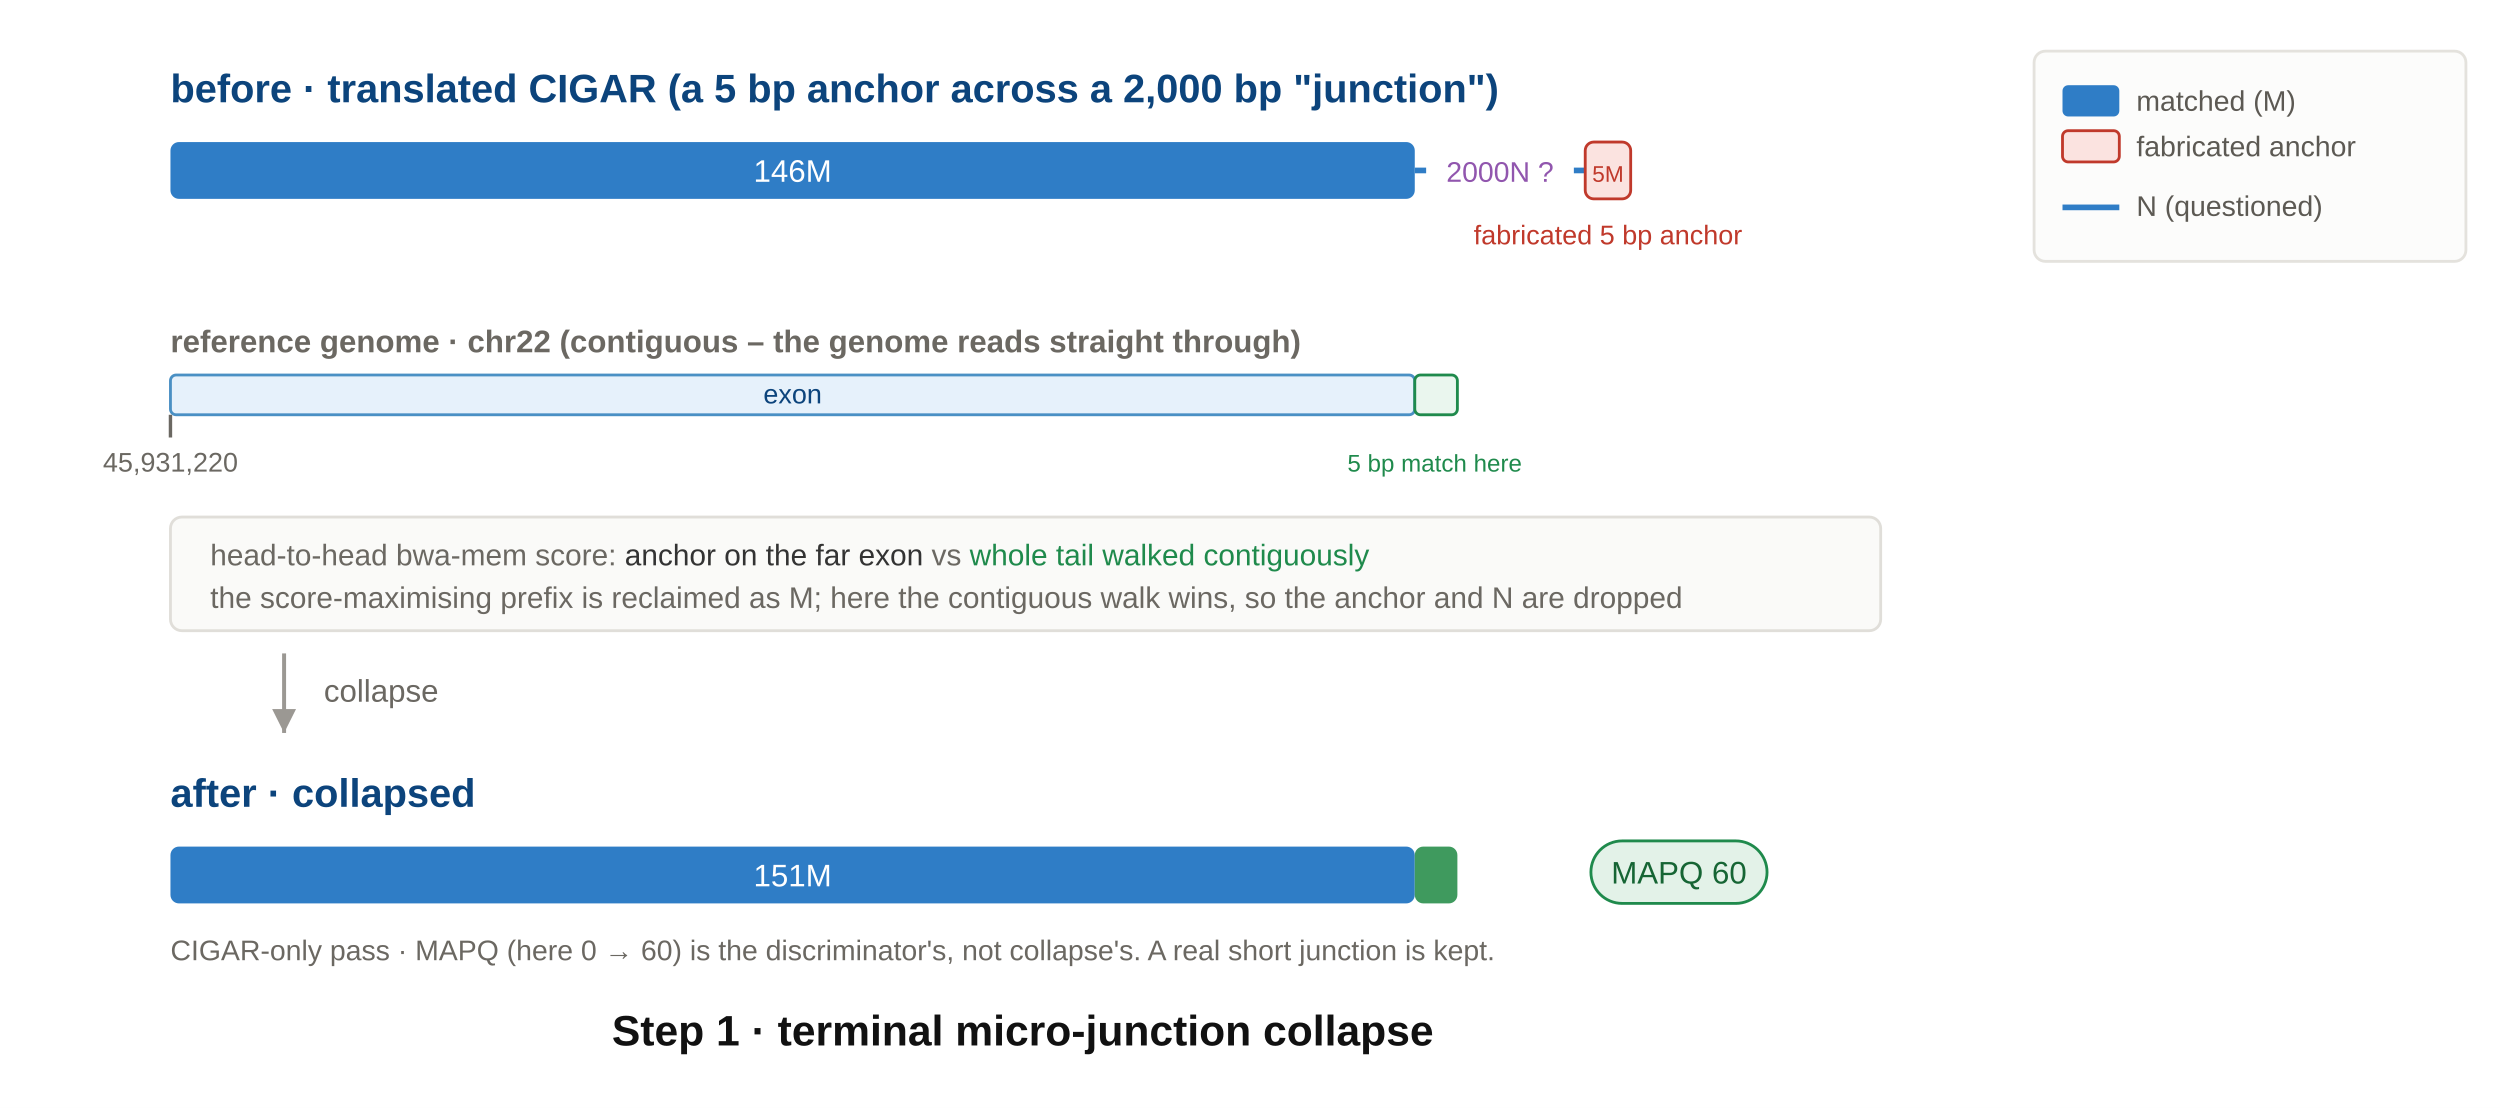
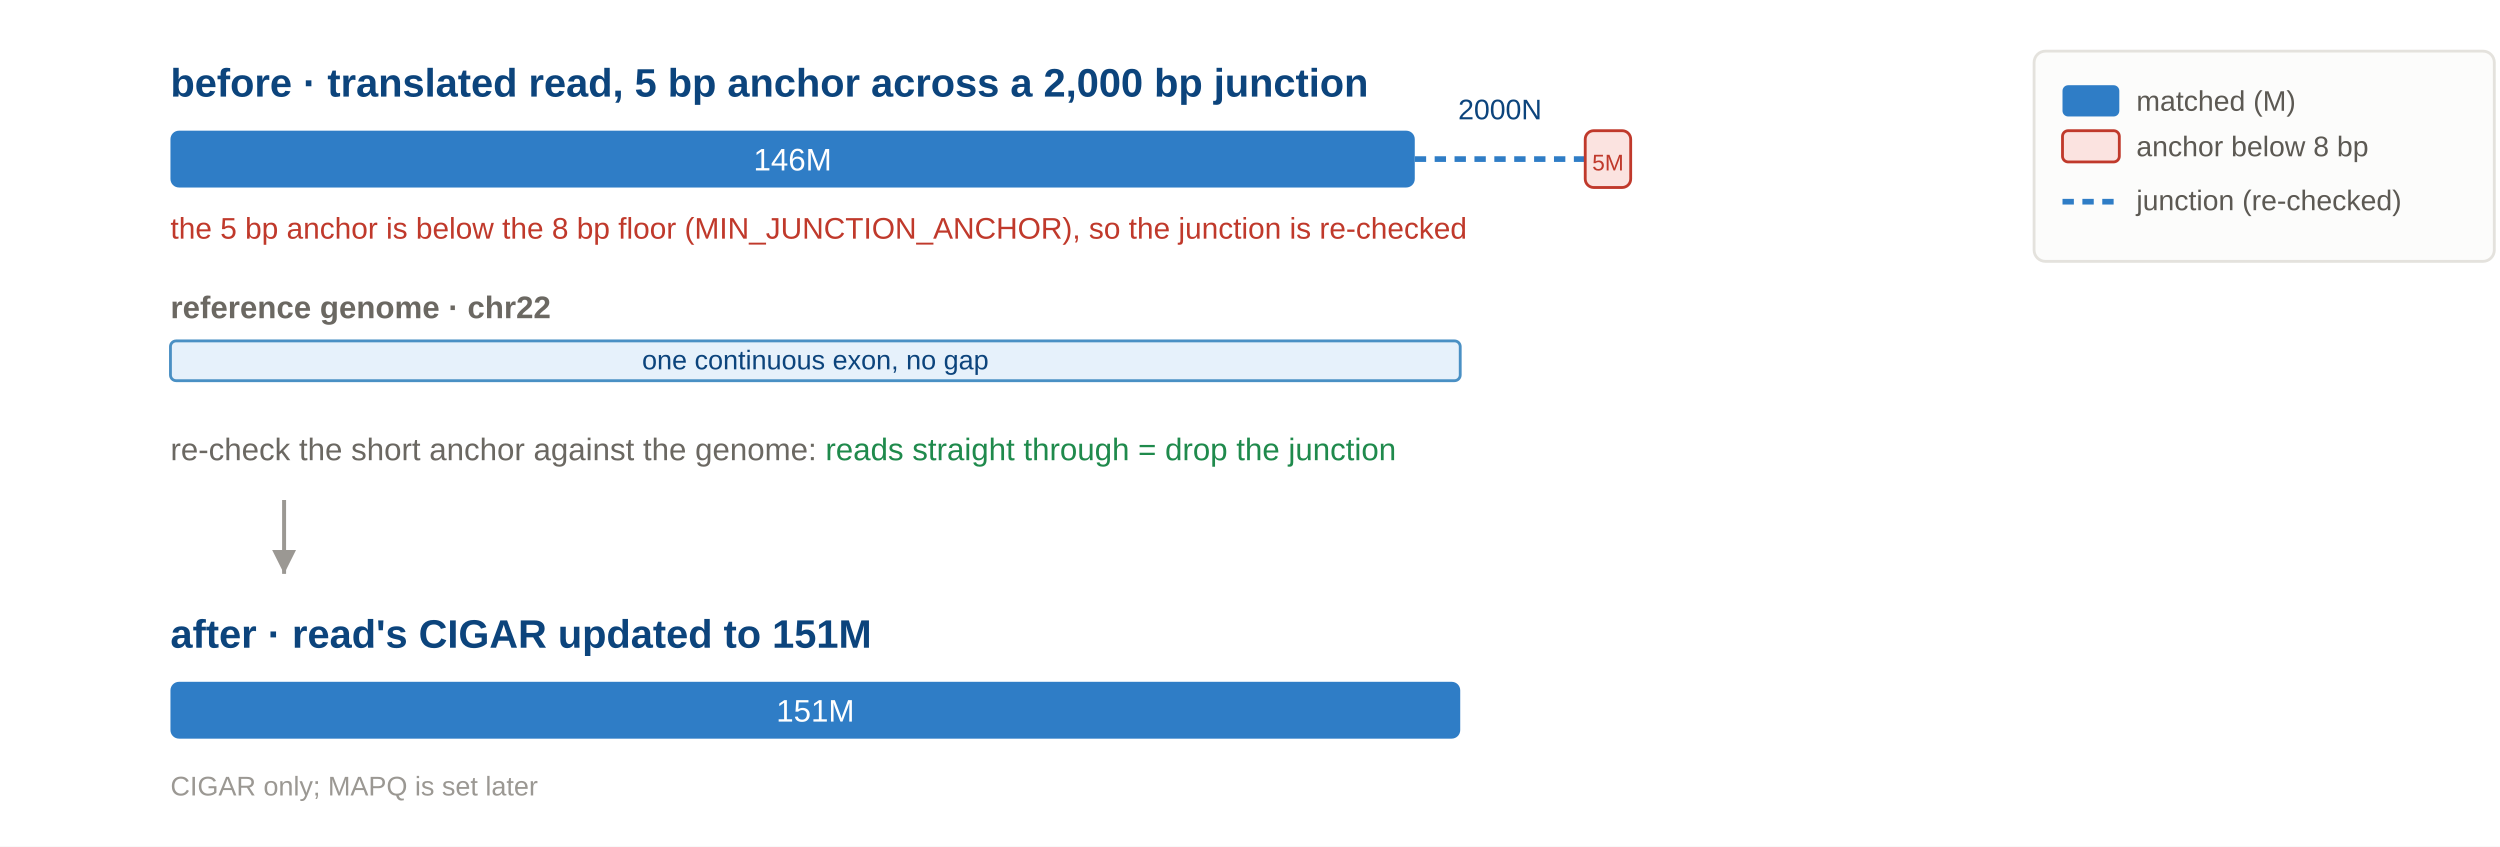
- <svg xmlns="http://www.w3.org/2000/svg" viewBox="0 0 880 390" font-family="Arial, Helvetica, sans-serif">
+ <svg xmlns="http://www.w3.org/2000/svg" viewBox="0 0 880 298" font-family="Arial, Helvetica, sans-serif">
  <defs>
    <marker id="arrK" markerWidth="9" markerHeight="9" refX="6" refY="3" orient="auto">
      <path d="M0,0 L6,3 L0,6 Z" fill="#9B9893" />
    </marker>
  </defs>
-   <rect x="0" y="0" width="880" height="390" fill="#FFFFFF" />
+   <rect x="0" y="0" width="880" height="298" fill="#FFFFFF" />
  <g transform="translate(160,0)">
-     <rect x="556" y="18" width="152" height="74" rx="4" fill="#FCFCFB" stroke="#E4E2DD" />
+     <rect x="556" y="18" width="162" height="74" rx="4" fill="#FCFCFB" stroke="#E4E2DD" />
    <rect x="566" y="30" width="20" height="11" rx="2" fill="#2F7DC6" />
    <text x="592" y="39" font-size="10" fill="#5C5953">matched (M)</text>
    <rect x="566" y="46" width="20" height="11" rx="2" fill="#FBE3E0" stroke="#C0392B" />
-     <text x="592" y="55" font-size="10" fill="#5C5953">fabricated anchor</text>
-     <line x1="566" y1="73" x2="586" y2="73" stroke="#2F7DC6" stroke-width="2" />
-     <text x="592" y="76" font-size="10" fill="#5C5953">N (questioned)</text>
+     <text x="592" y="55" font-size="10" fill="#5C5953">anchor below 8 bp</text>
+     <line x1="566" y1="71" x2="586" y2="71" stroke="#2F7DC6" stroke-width="2" stroke-dasharray="4,3" />
+     <text x="592" y="74" font-size="10" fill="#5C5953">junction (re-checked)</text>
  </g>
-   <text x="60" y="36" font-size="14" font-weight="600" fill="#0C447C">before · translated CIGAR (a 5 bp anchor across a 2,000 bp "junction")</text>
-   <rect x="60" y="50" width="438" height="20" rx="3" fill="#2F7DC6" />
-   <text x="279" y="64" font-size="11" text-anchor="middle" fill="#FFFFFF">146M</text>
-   <line x1="498" y1="60" x2="502" y2="60" stroke="#2F7DC6" stroke-width="2" stroke-dasharray="4,3" />
-   <line x1="554" y1="60" x2="558" y2="60" stroke="#2F7DC6" stroke-width="2" stroke-dasharray="4,3" />
-   <text x="528" y="64" font-size="10" text-anchor="middle" fill="#9156AE">2000N ?</text>
-   <rect x="558" y="50" width="16" height="20" rx="3" fill="#FBE3E0" stroke="#C0392B" />
-   <text x="566" y="64" font-size="8" text-anchor="middle" fill="#C0392B">5M</text>
-   <text x="566" y="86" font-size="9.5" text-anchor="middle" fill="#C0392B">fabricated 5 bp anchor</text>
-   <text x="60" y="124" font-size="11" font-weight="600" fill="#6B6862">reference genome · chr22 (contiguous – the genome reads straight through)</text>
-   <rect x="60" y="132" width="438" height="14" rx="2" fill="#E6F1FB" stroke="#4A90C4" />
-   <rect x="498" y="132" width="15" height="14" rx="2" fill="#EAF6EE" stroke="#1F8A4C" />
-   <text x="279" y="142" font-size="9.5" text-anchor="middle" fill="#0C447C">exon</text>
-   <line x1="60" y1="146" x2="60" y2="154" stroke="#6B6862" stroke-width="1.2" />
-   <text x="60" y="166" font-size="9.5" text-anchor="middle" fill="#6B6862">45,931,220</text>
-   <text x="505" y="166" font-size="8.5" text-anchor="middle" fill="#1F8A4C">5 bp match here</text>
-   <rect x="60" y="182" width="602" height="40" rx="4" fill="#FAFAF8" stroke="#E0DED9" />
-   <text x="74" y="199" font-size="10.5" fill="#6B6862">head-to-head bwa-mem score: <tspan fill="#333333">anchor on the far exon</tspan>  vs  <tspan fill="#1F8A4C">whole tail walked contiguously</tspan>
+   <text x="60" y="34" font-size="14" font-weight="600" fill="#0C447C">before  ·  translated read, 5 bp anchor across a 2,000 bp junction</text>
+   <rect x="60" y="46" width="438" height="20" rx="3" fill="#2F7DC6" />
+   <text x="279" y="60" font-size="11" text-anchor="middle" fill="#FFFFFF">146M</text>
+   <line x1="498" y1="56" x2="558" y2="56" stroke="#2F7DC6" stroke-width="2" stroke-dasharray="4,3" />
+   <text x="528" y="42" font-size="10" text-anchor="middle" fill="#0C447C">2000N</text>
+   <rect x="558" y="46" width="16" height="20" rx="3" fill="#FBE3E0" stroke="#C0392B" />
+   <text x="566" y="60" font-size="8" text-anchor="middle" fill="#C0392B">5M</text>
+   <text x="60" y="84" font-size="10.5" fill="#C0392B">the 5 bp anchor is below the 8 bp floor (MIN_JUNCTION_ANCHOR), so the junction is re-checked</text>
+   <text x="60" y="112" font-size="11" font-weight="600" fill="#6B6862">reference genome  ·  chr22</text>
+   <rect x="60" y="120" width="454" height="14" rx="2" fill="#E6F1FB" stroke="#4A90C4" />
+   <text x="287" y="130" font-size="9.5" text-anchor="middle" fill="#0C447C">one continuous exon, no gap</text>
+   <text x="60" y="162" font-size="11" fill="#6B6862">re-check the short anchor against the genome: <tspan fill="#1F8A4C">reads straight through = drop the junction</tspan>
  </text>
-   <text x="74" y="214" font-size="10.5" fill="#6B6862">the score-maximising prefix is reclaimed as M; here the contiguous walk wins, so the anchor and N are dropped</text>
-   <line x1="100" y1="230" x2="100" y2="258" stroke="#9B9893" stroke-width="1.4" marker-end="url(#arrK)" />
-   <text x="114" y="247" font-size="11" fill="#6B6862">collapse</text>
-   <text x="60" y="284" font-size="14" font-weight="600" fill="#0C447C">after · collapsed</text>
-   <rect x="60" y="298" width="438" height="20" rx="3" fill="#2F7DC6" />
-   <rect x="498" y="298" width="15" height="20" rx="3" fill="#3F9A5E" />
-   <text x="279" y="312" font-size="11" text-anchor="middle" fill="#FFFFFF">151M</text>
-   <rect x="560" y="296" width="62" height="22" rx="11" fill="#E3F2E8" stroke="#1F8A4C" />
-   <text x="591" y="311" font-size="11" text-anchor="middle" fill="#166534">MAPQ 60</text>
-   <text x="60" y="338" font-size="10" fill="#6B6862">CIGAR-only pass · MAPQ (here 0 → 60) is the discriminator's, not collapse's. A real short junction is kept.</text>
-   <text x="360" y="368" font-size="15" font-weight="600" text-anchor="middle" fill="#111111">Step 1 · terminal micro-junction collapse</text>
+   <line x1="100" y1="176" x2="100" y2="202" stroke="#9B9893" stroke-width="1.4" marker-end="url(#arrK)" />
+   <text x="60" y="228" font-size="14" font-weight="600" fill="#0C447C">after  ·  read's CIGAR updated to 151M</text>
+   <rect x="60" y="240" width="454" height="20" rx="3" fill="#2F7DC6" />
+   <text x="287" y="254" font-size="11" text-anchor="middle" fill="#FFFFFF">151M</text>
+   <text x="60" y="280" font-size="9.5" fill="#9B9893">CIGAR only; MAPQ is set later</text>
</svg>
